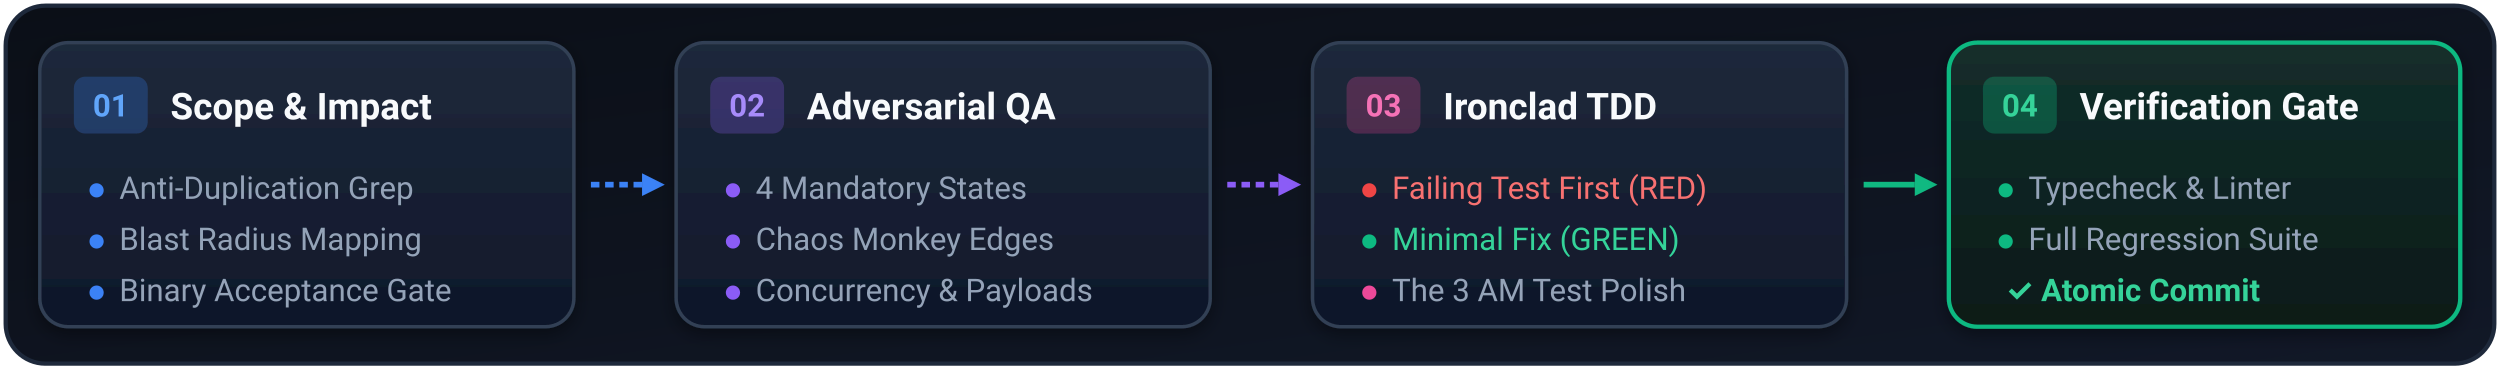
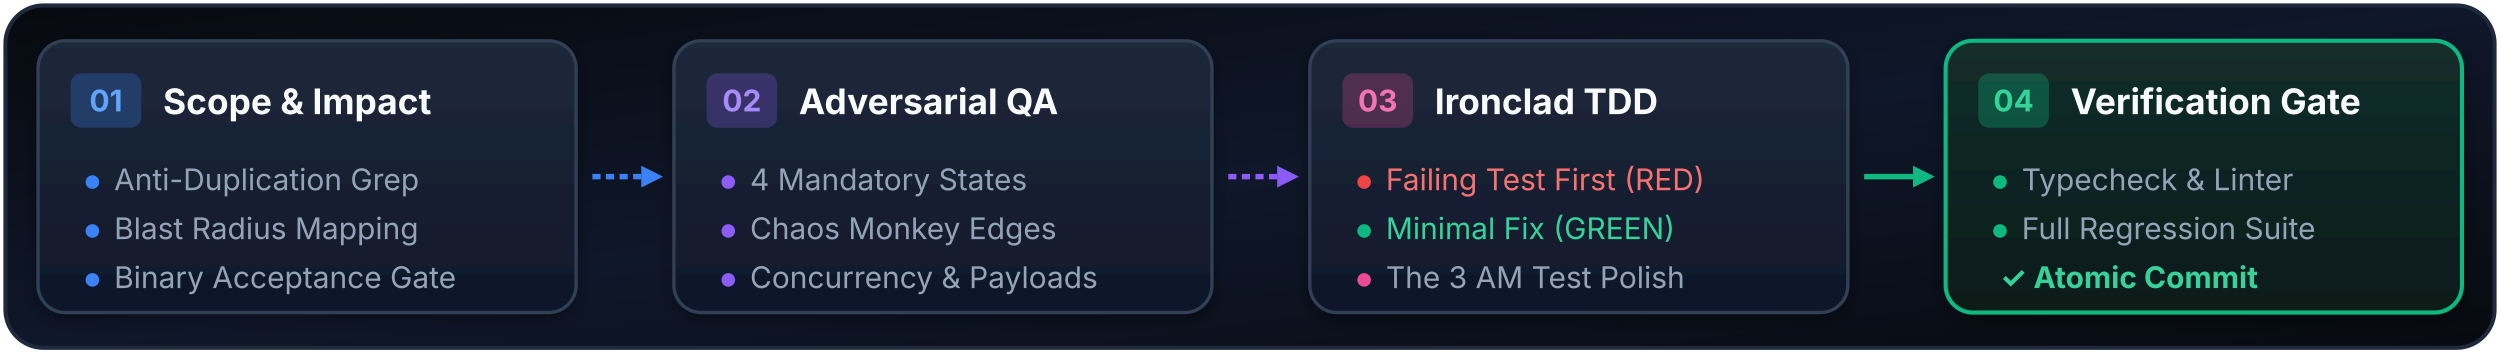
- <svg xmlns="http://www.w3.org/2000/svg" viewBox="0 0 880 130" width="100%" height="auto" preserveAspectRatio="xMidYMid meet">
+ <svg xmlns="http://www.w3.org/2000/svg" viewBox="0 0 920 130" width="100%" height="auto" preserveAspectRatio="xMidYMid meet">
  <defs>
-     <linearGradient id="canvasGrad" x1="0%" y1="0%" x2="100%" y2="100%">
-       <stop offset="0%" stop-color="#0b0f17" />
-       <stop offset="100%" stop-color="#111827" />
+     <linearGradient id="pipelineBg" x1="0%" y1="0%" x2="100%" y2="100%">
+       <stop offset="0%" stop-color="#070a0f" />
+       <stop offset="50%" stop-color="#0f172a" />
+       <stop offset="100%" stop-color="#070a0f" />
    </linearGradient>
    <linearGradient id="cardGrad" x1="0%" y1="0%" x2="0%" y2="100%">
      <stop offset="0%" stop-color="#1e293b" />
      <stop offset="100%" stop-color="#0f172a" />
    </linearGradient>
    <linearGradient id="finalGrad" x1="0%" y1="0%" x2="0%" y2="100%">
      <stop offset="0%" stop-color="#132e2b" />
      <stop offset="100%" stop-color="#091a18" />
    </linearGradient>
    <filter id="subtleGlow" x="-10%" y="-10%" width="120%" height="120%">
      <feDropShadow dx="0" dy="2" stdDeviation="3" flood-color="#000000" flood-opacity="0.4" />
    </filter>
  </defs>
-   <rect x="2" y="2" width="876" height="126" rx="14" fill="url(#canvasGrad)" stroke="#1e293b" stroke-width="1.5" />
+   <rect x="2" y="2" width="916" height="126" rx="14" fill="url(#pipelineBg)" stroke="#1e293b" stroke-width="1.5" />
  <g transform="translate(14, 15)" filter="url(#subtleGlow)">
-     <rect x="0" y="0" width="188" height="100" rx="10" fill="url(#cardGrad)" stroke="#334155" stroke-width="1.2" />
+     <rect x="0" y="0" width="198" height="100" rx="10" fill="url(#cardGrad)" stroke="#334155" stroke-width="1.2" />
    <rect x="12" y="12" width="26" height="20" rx="4" fill="#3b82f6" opacity="0.25" />
-     <text x="25" y="26" fill="#60a5fa" font-family="-apple-system, BlinkMacSystemFont, 'Segoe UI', Roboto, sans-serif" font-size="11" font-weight="700" text-anchor="middle">01</text>
-     <text x="46" y="27" fill="#f8fafc" font-family="-apple-system, BlinkMacSystemFont, 'Segoe UI', Roboto, sans-serif" font-size="13" font-weight="700">Scope &amp; Impact</text>
+     <text x="25" y="26" fill="#60a5fa" font-family="system-ui, -apple-system, sans-serif" font-size="11" font-weight="700" text-anchor="middle">01</text>
+     <text x="46" y="27" fill="#f8fafc" font-family="system-ui, -apple-system, sans-serif" font-size="13" font-weight="700">Scope &amp; Impact</text>
    <circle cx="20" cy="52" r="2.5" fill="#3b82f6" />
-     <text x="28" y="55" fill="#94a3b8" font-family="-apple-system, BlinkMacSystemFont, 'Segoe UI', Roboto, sans-serif" font-size="11">Anti-Duplication Grep</text>
+     <text x="28" y="55" fill="#94a3b8" font-family="system-ui, -apple-system, sans-serif" font-size="11">Anti-Duplication Grep</text>
    <circle cx="20" cy="70" r="2.5" fill="#3b82f6" />
-     <text x="28" y="73" fill="#94a3b8" font-family="-apple-system, BlinkMacSystemFont, 'Segoe UI', Roboto, sans-serif" font-size="11">Blast Radius Mapping</text>
+     <text x="28" y="73" fill="#94a3b8" font-family="system-ui, -apple-system, sans-serif" font-size="11">Blast Radius Mapping</text>
    <circle cx="20" cy="88" r="2.5" fill="#3b82f6" />
-     <text x="28" y="91" fill="#94a3b8" font-family="-apple-system, BlinkMacSystemFont, 'Segoe UI', Roboto, sans-serif" font-size="11">Binary Acceptance Gate</text>
+     <text x="28" y="91" fill="#94a3b8" font-family="system-ui, -apple-system, sans-serif" font-size="11">Binary Acceptance Gate</text>
  </g>
-   <g transform="translate(206, 57)">
+   <g transform="translate(216, 57)">
    <line x1="2" y1="8" x2="20" y2="8" stroke="#3b82f6" stroke-width="2" stroke-dasharray="3 2" />
    <polygon points="20,4 28,8 20,12" fill="#3b82f6" />
  </g>
-   <g transform="translate(238, 15)" filter="url(#subtleGlow)">
-     <rect x="0" y="0" width="188" height="100" rx="10" fill="url(#cardGrad)" stroke="#334155" stroke-width="1.2" />
+   <g transform="translate(248, 15)" filter="url(#subtleGlow)">
+     <rect x="0" y="0" width="198" height="100" rx="10" fill="url(#cardGrad)" stroke="#334155" stroke-width="1.2" />
    <rect x="12" y="12" width="26" height="20" rx="4" fill="#8b5cf6" opacity="0.25" />
-     <text x="25" y="26" fill="#a78bfa" font-family="-apple-system, BlinkMacSystemFont, 'Segoe UI', Roboto, sans-serif" font-size="11" font-weight="700" text-anchor="middle">02</text>
-     <text x="46" y="27" fill="#f8fafc" font-family="-apple-system, BlinkMacSystemFont, 'Segoe UI', Roboto, sans-serif" font-size="13" font-weight="700">Adversarial QA</text>
+     <text x="25" y="26" fill="#a78bfa" font-family="system-ui, -apple-system, sans-serif" font-size="11" font-weight="700" text-anchor="middle">02</text>
+     <text x="46" y="27" fill="#f8fafc" font-family="system-ui, -apple-system, sans-serif" font-size="13" font-weight="700">Adversarial QA</text>
    <circle cx="20" cy="52" r="2.5" fill="#8b5cf6" />
-     <text x="28" y="55" fill="#94a3b8" font-family="-apple-system, BlinkMacSystemFont, 'Segoe UI', Roboto, sans-serif" font-size="11">4 Mandatory States</text>
+     <text x="28" y="55" fill="#94a3b8" font-family="system-ui, -apple-system, sans-serif" font-size="11">4 Mandatory States</text>
    <circle cx="20" cy="70" r="2.5" fill="#8b5cf6" />
-     <text x="28" y="73" fill="#94a3b8" font-family="-apple-system, BlinkMacSystemFont, 'Segoe UI', Roboto, sans-serif" font-size="11">Chaos Monkey Edges</text>
+     <text x="28" y="73" fill="#94a3b8" font-family="system-ui, -apple-system, sans-serif" font-size="11">Chaos Monkey Edges</text>
    <circle cx="20" cy="88" r="2.5" fill="#8b5cf6" />
-     <text x="28" y="91" fill="#94a3b8" font-family="-apple-system, BlinkMacSystemFont, 'Segoe UI', Roboto, sans-serif" font-size="11">Concurrency &amp; Payloads</text>
+     <text x="28" y="91" fill="#94a3b8" font-family="system-ui, -apple-system, sans-serif" font-size="11">Concurrency &amp; Payloads</text>
  </g>
-   <g transform="translate(430, 57)">
+   <g transform="translate(450, 57)">
    <line x1="2" y1="8" x2="20" y2="8" stroke="#8b5cf6" stroke-width="2" stroke-dasharray="3 2" />
    <polygon points="20,4 28,8 20,12" fill="#8b5cf6" />
  </g>
-   <g transform="translate(462, 15)" filter="url(#subtleGlow)">
-     <rect x="0" y="0" width="188" height="100" rx="10" fill="url(#cardGrad)" stroke="#334155" stroke-width="1.2" />
+   <g transform="translate(482, 15)" filter="url(#subtleGlow)">
+     <rect x="0" y="0" width="198" height="100" rx="10" fill="url(#cardGrad)" stroke="#334155" stroke-width="1.2" />
    <rect x="12" y="12" width="26" height="20" rx="4" fill="#ec4899" opacity="0.25" />
-     <text x="25" y="26" fill="#f472b6" font-family="-apple-system, BlinkMacSystemFont, 'Segoe UI', Roboto, sans-serif" font-size="11" font-weight="700" text-anchor="middle">03</text>
-     <text x="46" y="27" fill="#f8fafc" font-family="-apple-system, BlinkMacSystemFont, 'Segoe UI', Roboto, sans-serif" font-size="13" font-weight="700">Ironclad TDD</text>
+     <text x="25" y="26" fill="#f472b6" font-family="system-ui, -apple-system, sans-serif" font-size="11" font-weight="700" text-anchor="middle">03</text>
+     <text x="46" y="27" fill="#f8fafc" font-family="system-ui, -apple-system, sans-serif" font-size="13" font-weight="700">Ironclad TDD</text>
    <circle cx="20" cy="52" r="2.5" fill="#ef4444" />
-     <text x="28" y="55" fill="#f87171" font-family="-apple-system, BlinkMacSystemFont, 'Segoe UI', Roboto, sans-serif" font-size="11">Failing Test First (RED)</text>
+     <text x="28" y="55" fill="#f87171" font-family="system-ui, -apple-system, sans-serif" font-size="11">Failing Test First (RED)</text>
    <circle cx="20" cy="70" r="2.5" fill="#10b981" />
-     <text x="28" y="73" fill="#34d399" font-family="-apple-system, BlinkMacSystemFont, 'Segoe UI', Roboto, sans-serif" font-size="11">Minimal Fix (GREEN)</text>
+     <text x="28" y="73" fill="#34d399" font-family="system-ui, -apple-system, sans-serif" font-size="11">Minimal Fix (GREEN)</text>
    <circle cx="20" cy="88" r="2.5" fill="#ec4899" />
-     <text x="28" y="91" fill="#94a3b8" font-family="-apple-system, BlinkMacSystemFont, 'Segoe UI', Roboto, sans-serif" font-size="11">The 3 AM Test Polish</text>
+     <text x="28" y="91" fill="#94a3b8" font-family="system-ui, -apple-system, sans-serif" font-size="11">The 3 AM Test Polish</text>
  </g>
-   <g transform="translate(654, 57)">
+   <g transform="translate(684, 57)">
    <line x1="2" y1="8" x2="20" y2="8" stroke="#10b981" stroke-width="2" />
    <polygon points="20,4 28,8 20,12" fill="#10b981" />
  </g>
-   <g transform="translate(686, 15)" filter="url(#subtleGlow)">
-     <rect x="0" y="0" width="180" height="100" rx="10" fill="url(#finalGrad)" stroke="#10b981" stroke-width="1.5" />
+   <g transform="translate(716, 15)" filter="url(#subtleGlow)">
+     <rect x="0" y="0" width="190" height="100" rx="10" fill="url(#finalGrad)" stroke="#10b981" stroke-width="1.5" />
    <rect x="12" y="12" width="26" height="20" rx="4" fill="#10b981" opacity="0.3" />
-     <text x="25" y="26" fill="#34d399" font-family="-apple-system, BlinkMacSystemFont, 'Segoe UI', Roboto, sans-serif" font-size="11" font-weight="700" text-anchor="middle">04</text>
-     <text x="46" y="27" fill="#f8fafc" font-family="-apple-system, BlinkMacSystemFont, 'Segoe UI', Roboto, sans-serif" font-size="13" font-weight="700">Verification Gate</text>
+     <text x="25" y="26" fill="#34d399" font-family="system-ui, -apple-system, sans-serif" font-size="11" font-weight="700" text-anchor="middle">04</text>
+     <text x="46" y="27" fill="#f8fafc" font-family="system-ui, -apple-system, sans-serif" font-size="13" font-weight="700">Verification Gate</text>
    <circle cx="20" cy="52" r="2.5" fill="#10b981" />
-     <text x="28" y="55" fill="#94a3b8" font-family="-apple-system, BlinkMacSystemFont, 'Segoe UI', Roboto, sans-serif" font-size="11">Typecheck &amp; Linter</text>
+     <text x="28" y="55" fill="#94a3b8" font-family="system-ui, -apple-system, sans-serif" font-size="11">Typecheck &amp; Linter</text>
    <circle cx="20" cy="70" r="2.5" fill="#10b981" />
-     <text x="28" y="73" fill="#94a3b8" font-family="-apple-system, BlinkMacSystemFont, 'Segoe UI', Roboto, sans-serif" font-size="11">Full Regression Suite</text>
-     <text x="20" y="91" fill="#34d399" font-family="-apple-system, BlinkMacSystemFont, 'Segoe UI', Roboto, sans-serif" font-size="11" font-weight="700">✓ Atomic Commit</text>
+     <text x="28" y="73" fill="#94a3b8" font-family="system-ui, -apple-system, sans-serif" font-size="11">Full Regression Suite</text>
+     <text x="20" y="91" fill="#34d399" font-family="system-ui, -apple-system, sans-serif" font-size="11" font-weight="700">✓ Atomic Commit</text>
  </g>
</svg>
